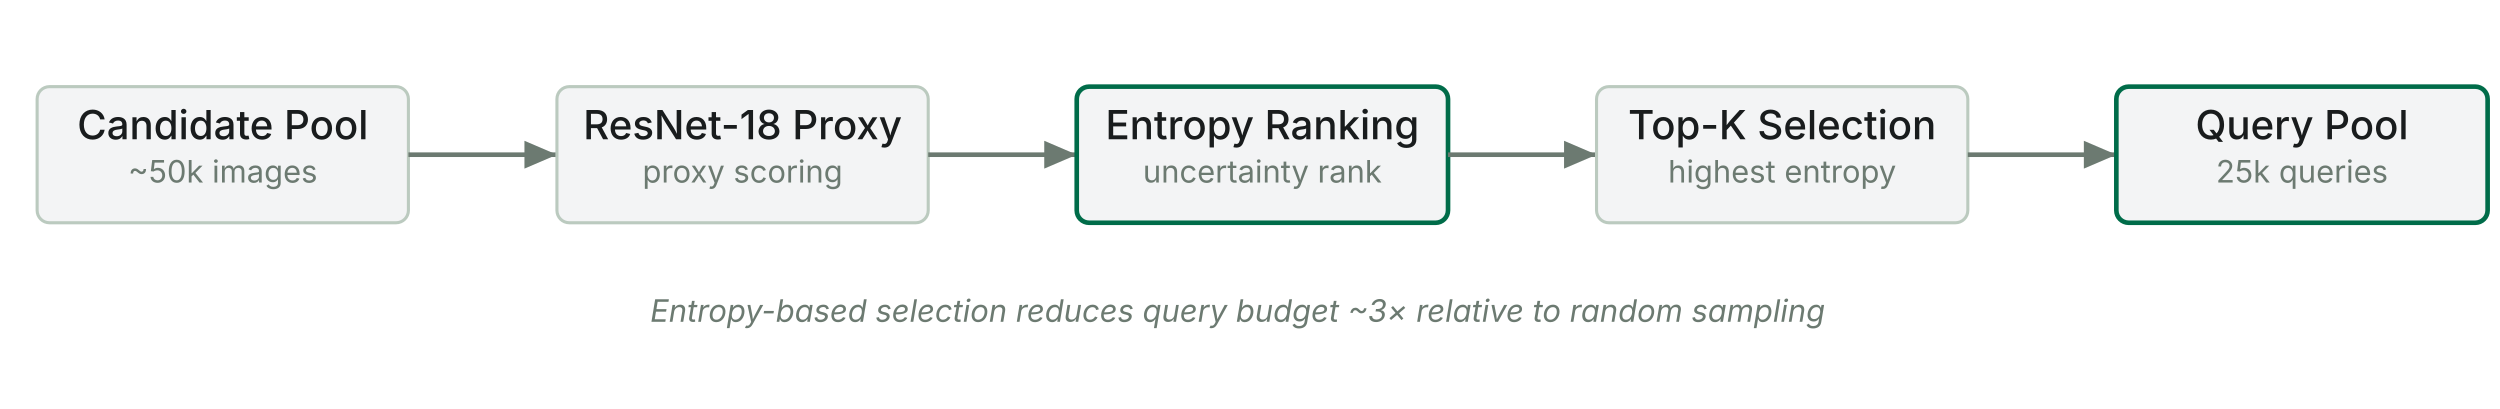
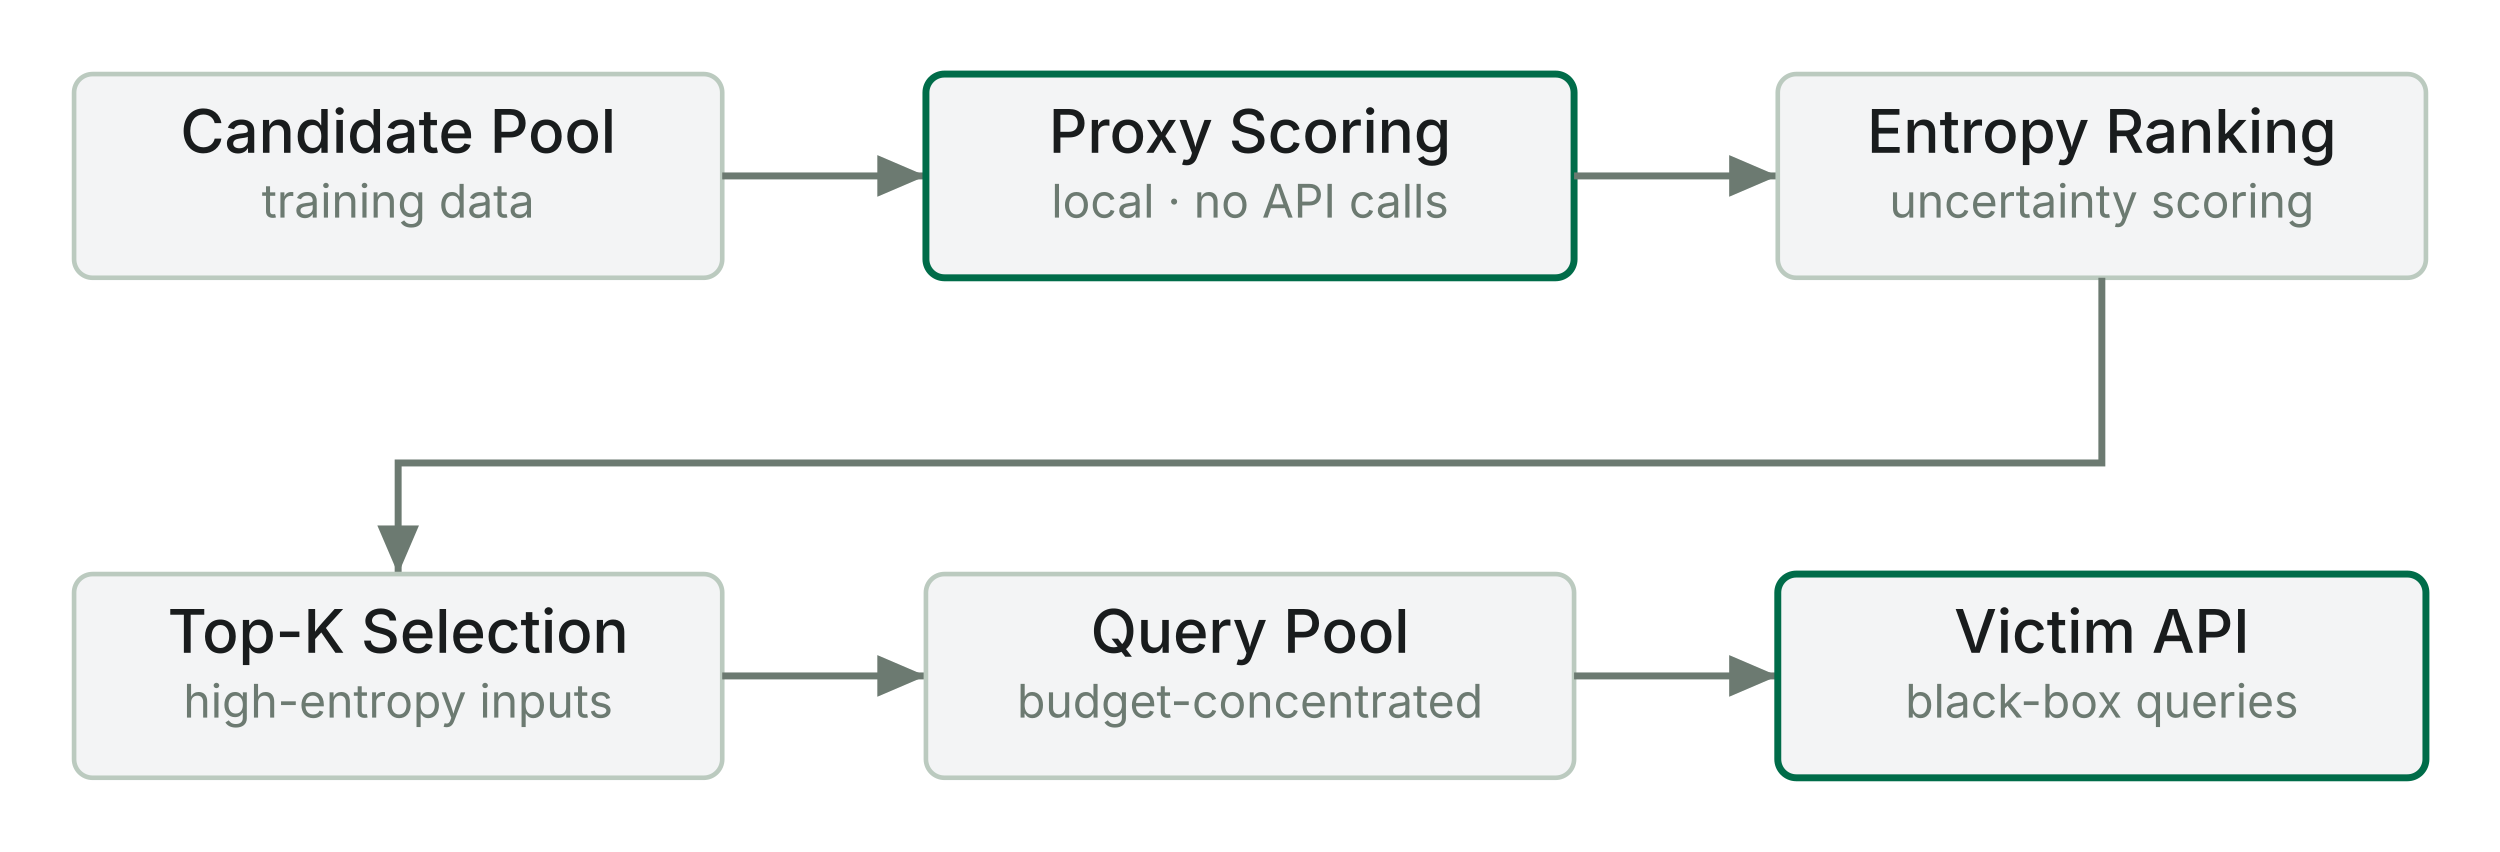
- <svg xmlns="http://www.w3.org/2000/svg" viewBox="0 0 808 132" role="img" aria-label="Coreset selection pipeline: a large candidate pool is scored by a ResNet-18 proxy, ranked by prediction entropy, and the highest-uncertainty top-K samples are selected as the query pool, reducing query budget roughly three times versus random sampling.">
+ <svg xmlns="http://www.w3.org/2000/svg" viewBox="134 4 540 184" role="img" aria-label="Coreset selection pipeline: candidate pool is scored by a local ResNet-18 proxy; inputs are ranked by entropy and the top-K high-uncertainty inputs form the query pool sent to the victim API.">
  <defs>
    <style>
      .n  { fill: #f3f4f5; stroke: #bbcabf; stroke-width: 1; }
      .na { fill: #f3f4f5; stroke: #006c49; stroke-width: 1.5; }
+       .nt { fill: #f3f4f5; stroke: #bbcabf; stroke-width: 1; }
      .lbl { font-family: Inter, -apple-system, BlinkMacSystemFont, 'Segoe UI', sans-serif; font-size: 13px; font-weight: 500; fill: #191c1d; }
      .sub { font-family: Inter, -apple-system, BlinkMacSystemFont, 'Segoe UI', sans-serif; font-size: 10px; fill: #6c7a71; }
-       .note { font-family: Inter, -apple-system, BlinkMacSystemFont, 'Segoe UI', sans-serif; font-size: 10px; fill: #6c7a71; font-style: italic; }
      .conn { fill: none; stroke: #6c7a71; stroke-width: 1.5; }
      .af  { fill: #6c7a71; }
      @media (prefers-color-scheme: dark) {
        .n  { fill: #1c1b1b; stroke: #3c4a42; }
        .na { fill: #1c1b1b; stroke: #4edea3; }
+         .nt { fill: #1c1b1b; stroke: #3c4a42; }
        .lbl { fill: #e5e2e1; }
        .sub { fill: #bbcabf; }
-         .note { fill: #86948a; }
        .conn { stroke: #86948a; }
        .af  { fill: #86948a; }
      }
    </style>
    <marker id="arr" markerWidth="7" markerHeight="6" refX="7" refY="3" orient="auto">
      <path class="af" d="M0,0 L7,3 L0,6 Z" />
    </marker>
  </defs>
-   <rect class="n" x="12" y="28" width="120" height="44" rx="4" />
-   <text class="lbl" x="72" y="45" text-anchor="middle">Candidate Pool</text>
-   <text class="sub" x="72" y="59" text-anchor="middle">~50k images</text>
-   <line class="conn" x1="132" y1="50" x2="180" y2="50" marker-end="url(#arr)" />
-   <rect class="n" x="180" y="28" width="120" height="44" rx="4" />
-   <text class="lbl" x="240" y="45" text-anchor="middle">ResNet-18 Proxy</text>
-   <text class="sub" x="240" y="59" text-anchor="middle">proxy scoring</text>
-   <line class="conn" x1="300" y1="50" x2="348" y2="50" marker-end="url(#arr)" />
-   <rect class="na" x="348" y="28" width="120" height="44" rx="4" />
-   <text class="lbl" x="408" y="45" text-anchor="middle">Entropy Ranking</text>
-   <text class="sub" x="408" y="59" text-anchor="middle">uncertainty rank</text>
-   <line class="conn" x1="468" y1="50" x2="516" y2="50" marker-end="url(#arr)" />
-   <rect class="n" x="516" y="28" width="120" height="44" rx="4" />
-   <text class="lbl" x="576" y="45" text-anchor="middle">Top-K Selection</text>
-   <text class="sub" x="576" y="59" text-anchor="middle">highest entropy</text>
-   <line class="conn" x1="636" y1="50" x2="684" y2="50" marker-end="url(#arr)" />
-   <rect class="na" x="684" y="28" width="120" height="44" rx="4" />
-   <text class="lbl" x="744" y="45" text-anchor="middle">Query Pool</text>
-   <text class="sub" x="744" y="59" text-anchor="middle">25k queries</text>
-   <text class="note" x="400" y="104" text-anchor="middle">Entropy-based selection reduces query budget ~3× relative to random sampling</text>
+   <rect class="n" x="150" y="20" width="140" height="44" rx="4" />
+   <text class="lbl" x="220" y="37" text-anchor="middle">Candidate Pool</text>
+   <text class="sub" x="220" y="51" text-anchor="middle">training data</text>
+   <line class="conn" x1="290" y1="42" x2="334" y2="42" marker-end="url(#arr)" />
+   <rect class="na" x="334" y="20" width="140" height="44" rx="4" />
+   <text class="lbl" x="404" y="37" text-anchor="middle">Proxy Scoring</text>
+   <text class="sub" x="404" y="51" text-anchor="middle">local · no API calls</text>
+   <line class="conn" x1="474" y1="42" x2="518" y2="42" marker-end="url(#arr)" />
+   <rect class="n" x="518" y="20" width="140" height="44" rx="4" />
+   <text class="lbl" x="588" y="37" text-anchor="middle">Entropy Ranking</text>
+   <text class="sub" x="588" y="51" text-anchor="middle">uncertainty scoring</text>
+   <path class="conn" d="M 588 64 L 588 104 L 220 104 L 220 128" marker-end="url(#arr)" />
+   <rect class="n" x="150" y="128" width="140" height="44" rx="4" />
+   <text class="lbl" x="220" y="145" text-anchor="middle">Top-K Selection</text>
+   <text class="sub" x="220" y="159" text-anchor="middle">high-entropy inputs</text>
+   <line class="conn" x1="290" y1="150" x2="334" y2="150" marker-end="url(#arr)" />
+   <rect class="n" x="334" y="128" width="140" height="44" rx="4" />
+   <text class="lbl" x="404" y="145" text-anchor="middle">Query Pool</text>
+   <text class="sub" x="404" y="159" text-anchor="middle">budget-concentrated</text>
+   <line class="conn" x1="474" y1="150" x2="518" y2="150" marker-end="url(#arr)" />
+   <rect class="na" x="518" y="128" width="140" height="44" rx="4" />
+   <text class="lbl" x="588" y="145" text-anchor="middle">Victim API</text>
+   <text class="sub" x="588" y="159" text-anchor="middle">black-box queries</text>
</svg>
